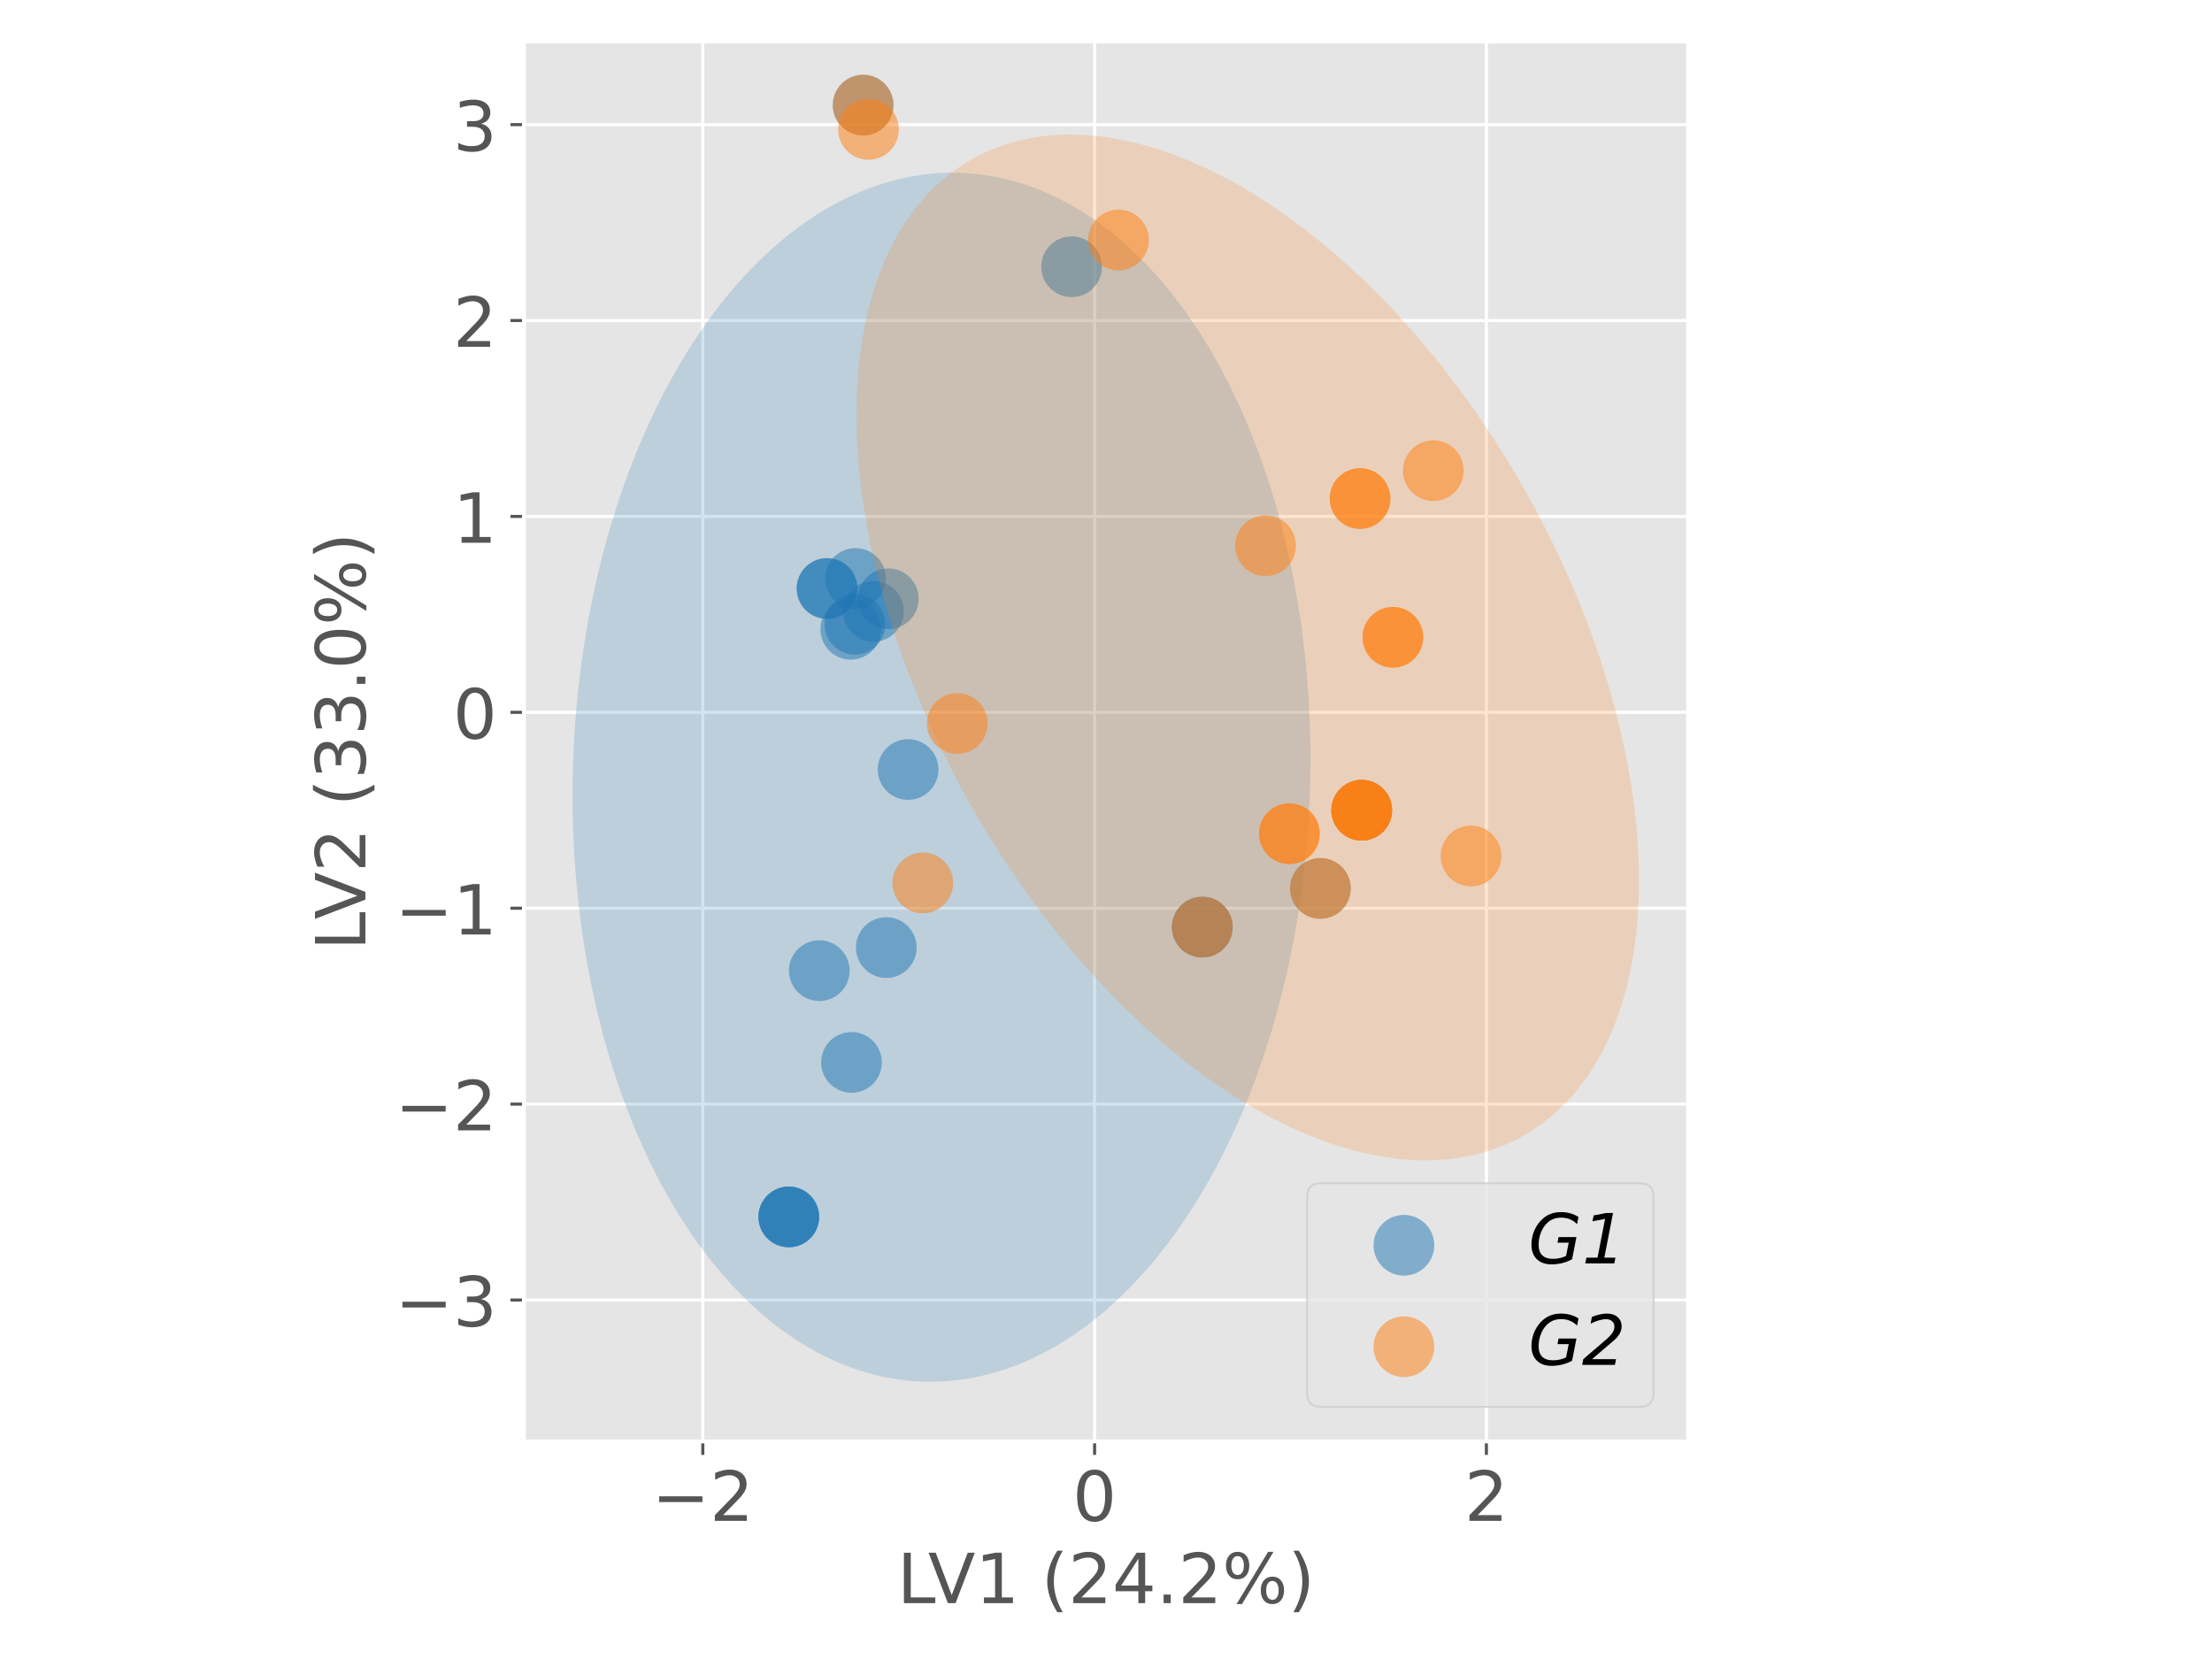
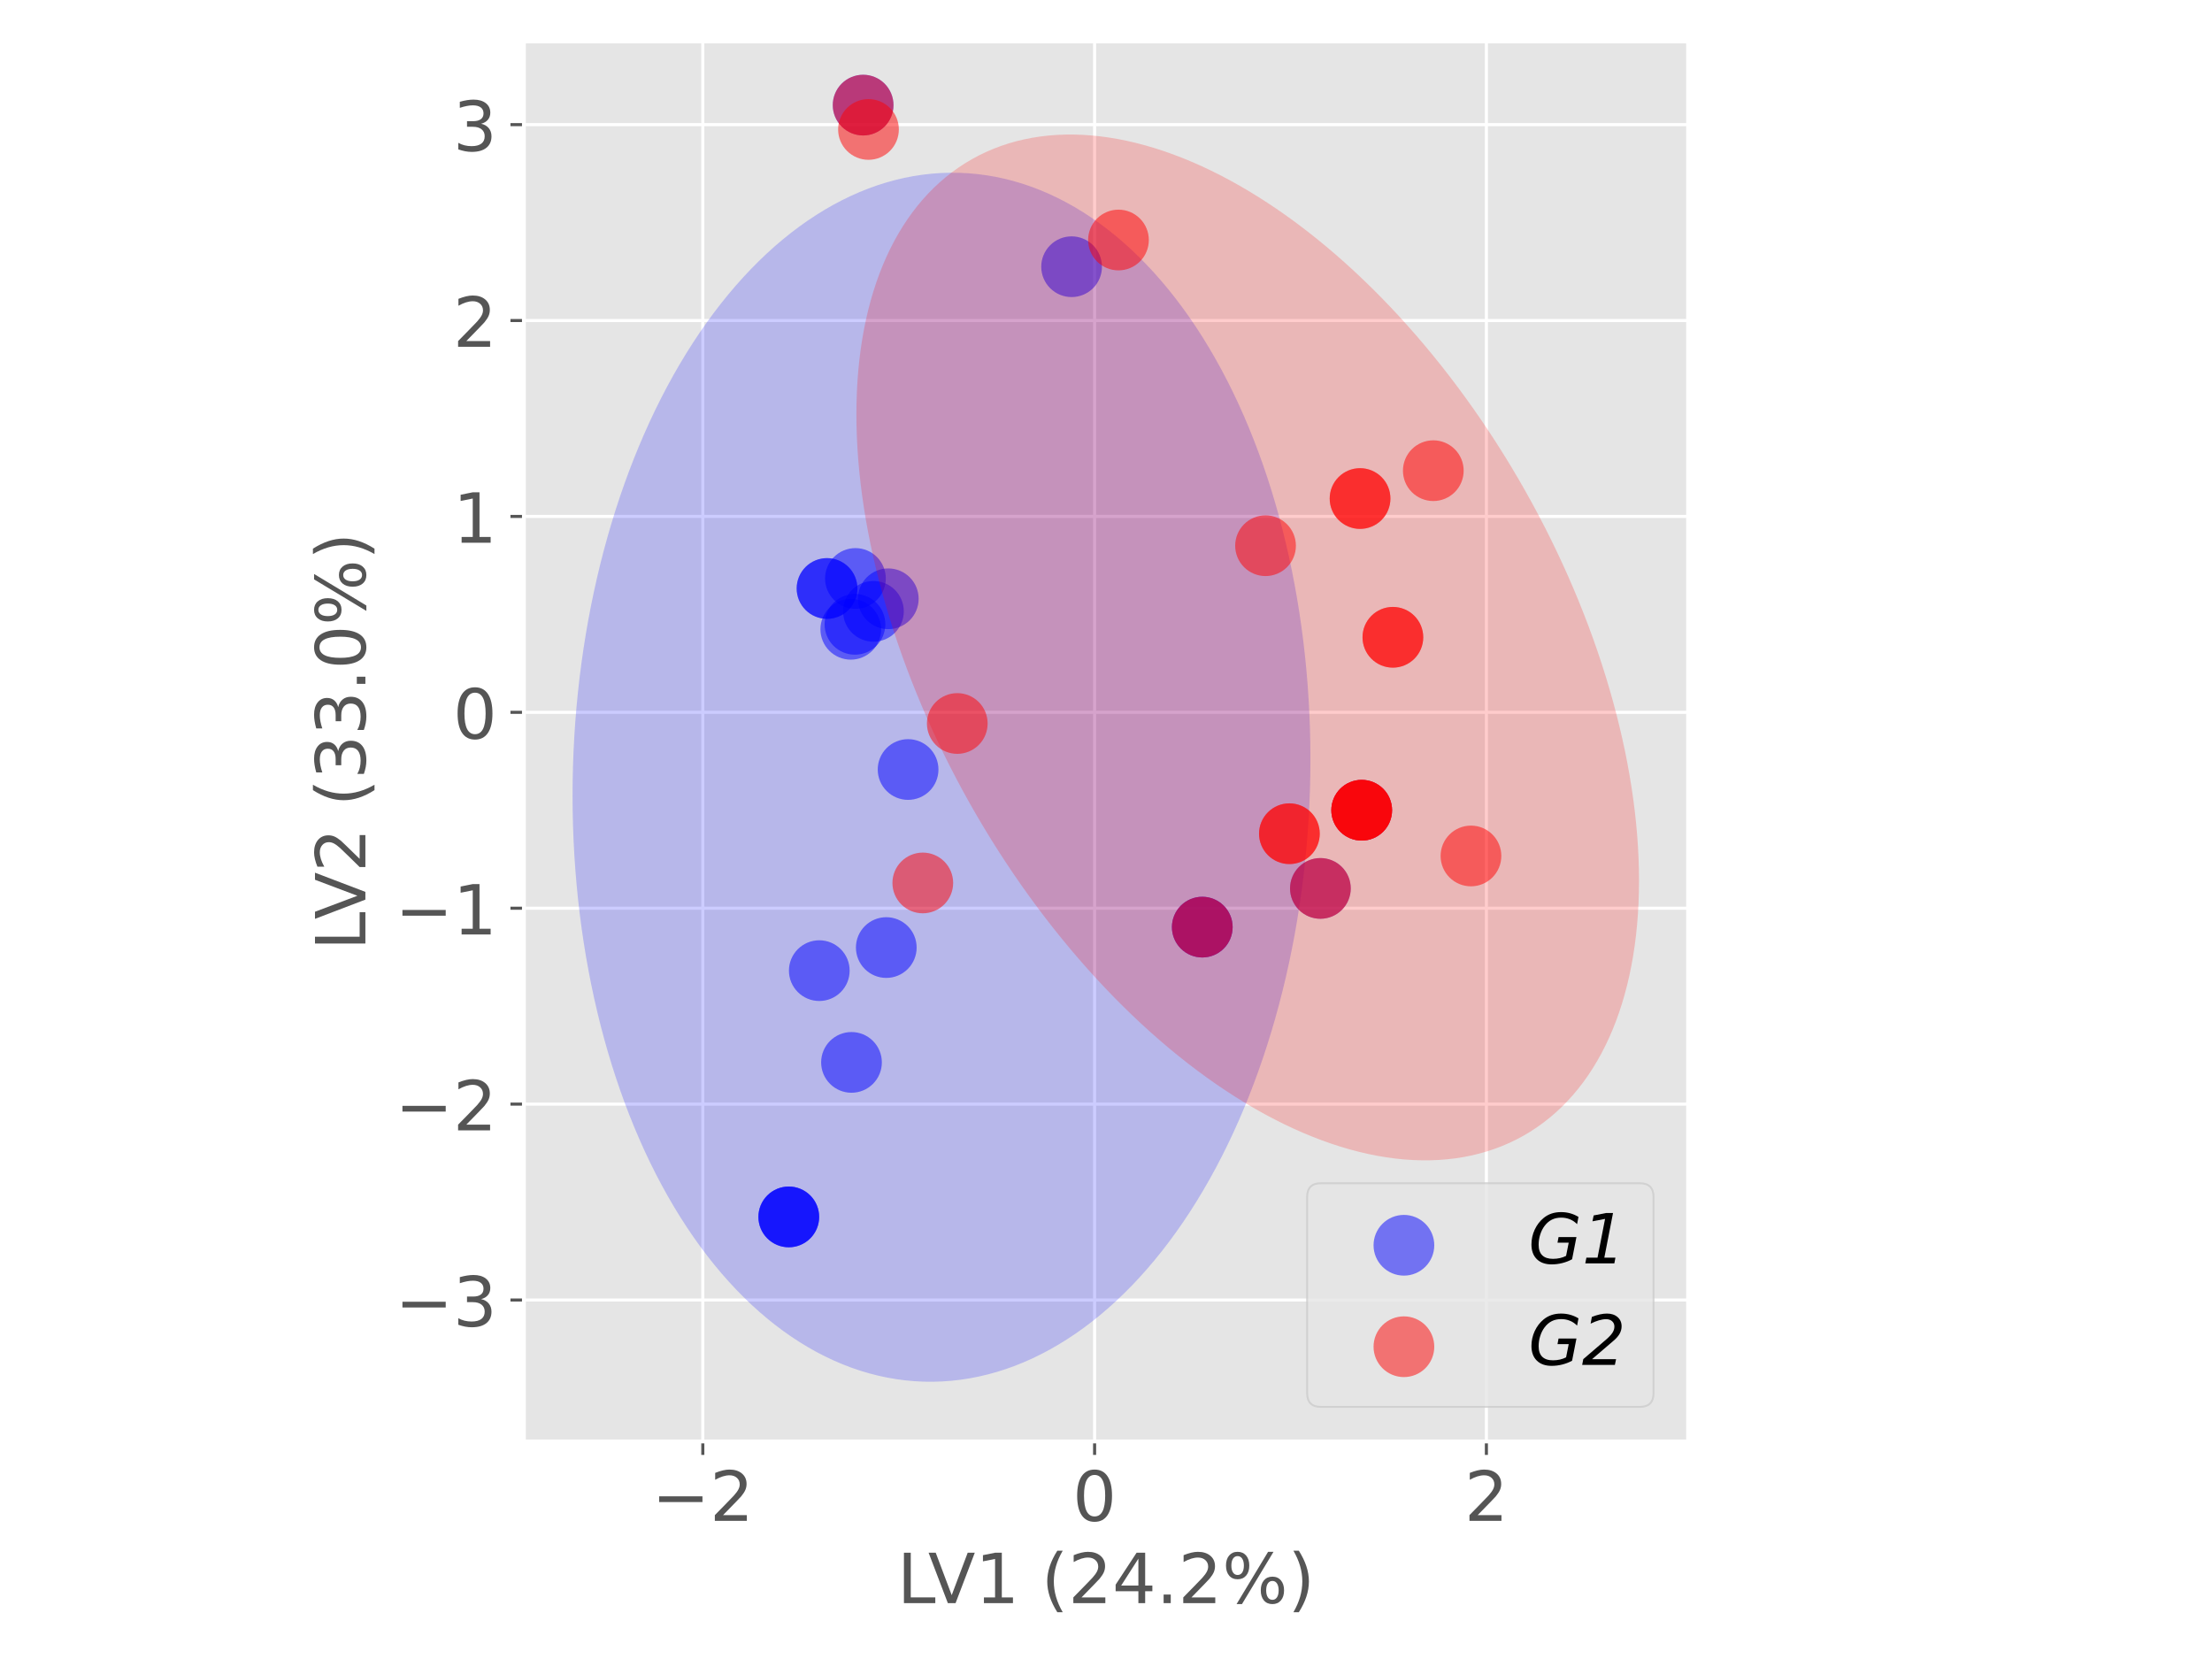
<svg xmlns="http://www.w3.org/2000/svg" xmlns:xlink="http://www.w3.org/1999/xlink" width="576pt" height="432pt" viewBox="0 0 576 432" version="1.1">
  <defs>
    <style type="text/css">*{stroke-linejoin: round; stroke-linecap: butt}</style>
  </defs>
  <g id="figure_1">
    <g id="patch_1">
      <path d="M 0 432 L 576 432 L 576 0 L 0 0 z " style="fill: #ffffff" />
    </g>
    <g id="axes_1">
      <g id="patch_2">
        <path d="M 136.424 375.352 L 439.576 375.352 L 439.576 10.8 L 136.424 10.8 z " style="fill: #e5e5e5" />
      </g>
      <g id="matplotlib.axis_1">
        <g id="xtick_1">
          <g id="line2d_1">
-             <path d="M 183.011 375.352 L 183.011 10.8 " clip-path="url(#p33661e02b6)" style="fill: none; stroke: #ffffff; stroke-width: 0.8; stroke-linecap: square" />
+             <path d="M 183.011 375.352 L 183.011 10.8 " clip-path="url(#p8f1b15e9cb)" style="fill: none; stroke: #ffffff; stroke-width: 0.8; stroke-linecap: square" />
          </g>
          <g id="line2d_2">
            <defs>
-               <path id="m081c2c1ea4" d="M 0 0 L 0 3.5 " style="stroke: #555555; stroke-width: 0.8" />
+               <path id="m031b72ceb1" d="M 0 0 L 0 3.5 " style="stroke: #555555; stroke-width: 0.8" />
            </defs>
            <g>
-               <use xlink:href="#m081c2c1ea4" x="183.011" y="375.352" style="fill: #555555; stroke: #555555; stroke-width: 0.8" />
+               <use xlink:href="#m031b72ceb1" x="183.011" y="375.352" style="fill: #555555; stroke: #555555; stroke-width: 0.8" />
            </g>
          </g>
          <g id="text_1">
            <g style="fill: #555555" transform="translate(169.7428 396.0292) scale(0.18 -0.18)">
              <defs>
                <path id="DejaVuSans-2212" d="M 678 2272 L 4684 2272 L 4684 1741 L 678 1741 L 678 2272 z " transform="scale(0.015625)" />
                <path id="DejaVuSans-32" d="M 1228 531 L 3431 531 L 3431 0 L 469 0 L 469 531 Q 828 903 1448 1529 Q 2069 2156 2228 2338 Q 2531 2678 2651 2914 Q 2772 3150 2772 3378 Q 2772 3750 2511 3984 Q 2250 4219 1831 4219 Q 1534 4219 1204 4116 Q 875 4013 500 3803 L 500 4441 Q 881 4594 1212 4672 Q 1544 4750 1819 4750 Q 2544 4750 2975 4387 Q 3406 4025 3406 3419 Q 3406 3131 3298 2873 Q 3191 2616 2906 2266 Q 2828 2175 2409 1742 Q 1991 1309 1228 531 z " transform="scale(0.015625)" />
              </defs>
              <use xlink:href="#DejaVuSans-2212" />
              <use xlink:href="#DejaVuSans-32" transform="translate(83.78906 0)" />
            </g>
          </g>
        </g>
        <g id="xtick_2">
          <g id="line2d_3">
-             <path d="M 285.032 375.352 L 285.032 10.8 " clip-path="url(#p33661e02b6)" style="fill: none; stroke: #ffffff; stroke-width: 0.8; stroke-linecap: square" />
+             <path d="M 285.032 375.352 L 285.032 10.8 " clip-path="url(#p8f1b15e9cb)" style="fill: none; stroke: #ffffff; stroke-width: 0.8; stroke-linecap: square" />
          </g>
          <g id="line2d_4">
            <g>
-               <use xlink:href="#m081c2c1ea4" x="285.032" y="375.352" style="fill: #555555; stroke: #555555; stroke-width: 0.8" />
+               <use xlink:href="#m031b72ceb1" x="285.032" y="375.352" style="fill: #555555; stroke: #555555; stroke-width: 0.8" />
            </g>
          </g>
          <g id="text_2">
            <g style="fill: #555555" transform="translate(279.3057 396.0292) scale(0.18 -0.18)">
              <defs>
                <path id="DejaVuSans-30" d="M 2034 4250 Q 1547 4250 1301 3770 Q 1056 3291 1056 2328 Q 1056 1369 1301 889 Q 1547 409 2034 409 Q 2525 409 2770 889 Q 3016 1369 3016 2328 Q 3016 3291 2770 3770 Q 2525 4250 2034 4250 z M 2034 4750 Q 2819 4750 3233 4129 Q 3647 3509 3647 2328 Q 3647 1150 3233 529 Q 2819 -91 2034 -91 Q 1250 -91 836 529 Q 422 1150 422 2328 Q 422 3509 836 4129 Q 1250 4750 2034 4750 z " transform="scale(0.015625)" />
              </defs>
              <use xlink:href="#DejaVuSans-30" />
            </g>
          </g>
        </g>
        <g id="xtick_3">
          <g id="line2d_5">
-             <path d="M 387.053 375.352 L 387.053 10.8 " clip-path="url(#p33661e02b6)" style="fill: none; stroke: #ffffff; stroke-width: 0.8; stroke-linecap: square" />
+             <path d="M 387.053 375.352 L 387.053 10.8 " clip-path="url(#p8f1b15e9cb)" style="fill: none; stroke: #ffffff; stroke-width: 0.8; stroke-linecap: square" />
          </g>
          <g id="line2d_6">
            <g>
-               <use xlink:href="#m081c2c1ea4" x="387.053" y="375.352" style="fill: #555555; stroke: #555555; stroke-width: 0.8" />
+               <use xlink:href="#m031b72ceb1" x="387.053" y="375.352" style="fill: #555555; stroke: #555555; stroke-width: 0.8" />
            </g>
          </g>
          <g id="text_3">
            <g style="fill: #555555" transform="translate(381.3268 396.0292) scale(0.18 -0.18)">
              <use xlink:href="#DejaVuSans-32" />
            </g>
          </g>
        </g>
        <g id="text_4">
          <g style="fill: #555555" transform="translate(233.6189 417.4498) scale(0.18 -0.18)">
            <defs>
              <path id="DejaVuSans-4c" d="M 628 4666 L 1259 4666 L 1259 531 L 3531 531 L 3531 0 L 628 0 L 628 4666 z " transform="scale(0.015625)" />
              <path id="DejaVuSans-56" d="M 1831 0 L 50 4666 L 709 4666 L 2188 738 L 3669 4666 L 4325 4666 L 2547 0 L 1831 0 z " transform="scale(0.015625)" />
              <path id="DejaVuSans-31" d="M 794 531 L 1825 531 L 1825 4091 L 703 3866 L 703 4441 L 1819 4666 L 2450 4666 L 2450 531 L 3481 531 L 3481 0 L 794 0 L 794 531 z " transform="scale(0.015625)" />
              <path id="DejaVuSans-20" transform="scale(0.015625)" />
              <path id="DejaVuSans-28" d="M 1984 4856 Q 1566 4138 1362 3434 Q 1159 2731 1159 2009 Q 1159 1288 1364 580 Q 1569 -128 1984 -844 L 1484 -844 Q 1016 -109 783 600 Q 550 1309 550 2009 Q 550 2706 781 3412 Q 1013 4119 1484 4856 L 1984 4856 z " transform="scale(0.015625)" />
              <path id="DejaVuSans-34" d="M 2419 4116 L 825 1625 L 2419 1625 L 2419 4116 z M 2253 4666 L 3047 4666 L 3047 1625 L 3713 1625 L 3713 1100 L 3047 1100 L 3047 0 L 2419 0 L 2419 1100 L 313 1100 L 313 1709 L 2253 4666 z " transform="scale(0.015625)" />
              <path id="DejaVuSans-2e" d="M 684 794 L 1344 794 L 1344 0 L 684 0 L 684 794 z " transform="scale(0.015625)" />
              <path id="DejaVuSans-25" d="M 4653 2053 Q 4381 2053 4226 1822 Q 4072 1591 4072 1178 Q 4072 772 4226 539 Q 4381 306 4653 306 Q 4919 306 5073 539 Q 5228 772 5228 1178 Q 5228 1588 5073 1820 Q 4919 2053 4653 2053 z M 4653 2450 Q 5147 2450 5437 2106 Q 5728 1763 5728 1178 Q 5728 594 5436 251 Q 5144 -91 4653 -91 Q 4153 -91 3862 251 Q 3572 594 3572 1178 Q 3572 1766 3864 2108 Q 4156 2450 4653 2450 z M 1428 4353 Q 1159 4353 1004 4120 Q 850 3888 850 3481 Q 850 3069 1003 2837 Q 1156 2606 1428 2606 Q 1700 2606 1854 2837 Q 2009 3069 2009 3481 Q 2009 3884 1853 4118 Q 1697 4353 1428 4353 z M 4250 4750 L 4750 4750 L 1831 -91 L 1331 -91 L 4250 4750 z M 1428 4750 Q 1922 4750 2215 4408 Q 2509 4066 2509 3481 Q 2509 2891 2217 2550 Q 1925 2209 1428 2209 Q 931 2209 642 2551 Q 353 2894 353 3481 Q 353 4063 643 4406 Q 934 4750 1428 4750 z " transform="scale(0.015625)" />
              <path id="DejaVuSans-29" d="M 513 4856 L 1013 4856 Q 1481 4119 1714 3412 Q 1947 2706 1947 2009 Q 1947 1309 1714 600 Q 1481 -109 1013 -844 L 513 -844 Q 928 -128 1133 580 Q 1338 1288 1338 2009 Q 1338 2731 1133 3434 Q 928 4138 513 4856 z " transform="scale(0.015625)" />
            </defs>
            <use xlink:href="#DejaVuSans-4c" />
            <use xlink:href="#DejaVuSans-56" transform="translate(44.71289 0)" />
            <use xlink:href="#DejaVuSans-31" transform="translate(113.1211 0)" />
            <use xlink:href="#DejaVuSans-20" transform="translate(176.7441 0)" />
            <use xlink:href="#DejaVuSans-28" transform="translate(208.5312 0)" />
            <use xlink:href="#DejaVuSans-32" transform="translate(247.5449 0)" />
            <use xlink:href="#DejaVuSans-34" transform="translate(311.168 0)" />
            <use xlink:href="#DejaVuSans-2e" transform="translate(374.791 0)" />
            <use xlink:href="#DejaVuSans-32" transform="translate(406.5781 0)" />
            <use xlink:href="#DejaVuSans-25" transform="translate(470.2012 0)" />
            <use xlink:href="#DejaVuSans-29" transform="translate(565.2207 0)" />
          </g>
        </g>
      </g>
      <g id="matplotlib.axis_2">
        <g id="ytick_1">
          <g id="line2d_7">
-             <path d="M 136.424 338.523 L 439.576 338.523 " clip-path="url(#p33661e02b6)" style="fill: none; stroke: #ffffff; stroke-width: 0.8; stroke-linecap: square" />
+             <path d="M 136.424 338.523 L 439.576 338.523 " clip-path="url(#p8f1b15e9cb)" style="fill: none; stroke: #ffffff; stroke-width: 0.8; stroke-linecap: square" />
          </g>
          <g id="line2d_8">
            <defs>
-               <path id="mb20f731ae7" d="M 0 0 L -3.5 0 " style="stroke: #555555; stroke-width: 0.8" />
+               <path id="mb2b7814fb8" d="M 0 0 L -3.5 0 " style="stroke: #555555; stroke-width: 0.8" />
            </defs>
            <g>
-               <use xlink:href="#mb20f731ae7" x="136.424" y="338.523" style="fill: #555555; stroke: #555555; stroke-width: 0.8" />
+               <use xlink:href="#mb2b7814fb8" x="136.424" y="338.523" style="fill: #555555; stroke: #555555; stroke-width: 0.8" />
            </g>
          </g>
          <g id="text_5">
            <g style="fill: #555555" transform="translate(102.8877 345.3618) scale(0.18 -0.18)">
              <defs>
                <path id="DejaVuSans-33" d="M 2597 2516 Q 3050 2419 3304 2112 Q 3559 1806 3559 1356 Q 3559 666 3084 287 Q 2609 -91 1734 -91 Q 1441 -91 1130 -33 Q 819 25 488 141 L 488 750 Q 750 597 1062 519 Q 1375 441 1716 441 Q 2309 441 2620 675 Q 2931 909 2931 1356 Q 2931 1769 2642 2001 Q 2353 2234 1838 2234 L 1294 2234 L 1294 2753 L 1863 2753 Q 2328 2753 2575 2939 Q 2822 3125 2822 3475 Q 2822 3834 2567 4026 Q 2313 4219 1838 4219 Q 1578 4219 1281 4162 Q 984 4106 628 3988 L 628 4550 Q 988 4650 1302 4700 Q 1616 4750 1894 4750 Q 2613 4750 3031 4423 Q 3450 4097 3450 3541 Q 3450 3153 3228 2886 Q 3006 2619 2597 2516 z " transform="scale(0.015625)" />
              </defs>
              <use xlink:href="#DejaVuSans-2212" />
              <use xlink:href="#DejaVuSans-33" transform="translate(83.78906 0)" />
            </g>
          </g>
        </g>
        <g id="ytick_2">
          <g id="line2d_9">
-             <path d="M 136.424 287.513 L 439.576 287.513 " clip-path="url(#p33661e02b6)" style="fill: none; stroke: #ffffff; stroke-width: 0.8; stroke-linecap: square" />
+             <path d="M 136.424 287.513 L 439.576 287.513 " clip-path="url(#p8f1b15e9cb)" style="fill: none; stroke: #ffffff; stroke-width: 0.8; stroke-linecap: square" />
          </g>
          <g id="line2d_10">
            <g>
-               <use xlink:href="#mb20f731ae7" x="136.424" y="287.513" style="fill: #555555; stroke: #555555; stroke-width: 0.8" />
+               <use xlink:href="#mb2b7814fb8" x="136.424" y="287.513" style="fill: #555555; stroke: #555555; stroke-width: 0.8" />
            </g>
          </g>
          <g id="text_6">
            <g style="fill: #555555" transform="translate(102.8877 294.3512) scale(0.18 -0.18)">
              <use xlink:href="#DejaVuSans-2212" />
              <use xlink:href="#DejaVuSans-32" transform="translate(83.78906 0)" />
            </g>
          </g>
        </g>
        <g id="ytick_3">
          <g id="line2d_11">
-             <path d="M 136.424 236.502 L 439.576 236.502 " clip-path="url(#p33661e02b6)" style="fill: none; stroke: #ffffff; stroke-width: 0.8; stroke-linecap: square" />
+             <path d="M 136.424 236.502 L 439.576 236.502 " clip-path="url(#p8f1b15e9cb)" style="fill: none; stroke: #ffffff; stroke-width: 0.8; stroke-linecap: square" />
          </g>
          <g id="line2d_12">
            <g>
-               <use xlink:href="#mb20f731ae7" x="136.424" y="236.502" style="fill: #555555; stroke: #555555; stroke-width: 0.8" />
+               <use xlink:href="#mb2b7814fb8" x="136.424" y="236.502" style="fill: #555555; stroke: #555555; stroke-width: 0.8" />
            </g>
          </g>
          <g id="text_7">
            <g style="fill: #555555" transform="translate(102.8877 243.3406) scale(0.18 -0.18)">
              <use xlink:href="#DejaVuSans-2212" />
              <use xlink:href="#DejaVuSans-31" transform="translate(83.78906 0)" />
            </g>
          </g>
        </g>
        <g id="ytick_4">
          <g id="line2d_13">
-             <path d="M 136.424 185.491 L 439.576 185.491 " clip-path="url(#p33661e02b6)" style="fill: none; stroke: #ffffff; stroke-width: 0.8; stroke-linecap: square" />
+             <path d="M 136.424 185.491 L 439.576 185.491 " clip-path="url(#p8f1b15e9cb)" style="fill: none; stroke: #ffffff; stroke-width: 0.8; stroke-linecap: square" />
          </g>
          <g id="line2d_14">
            <g>
-               <use xlink:href="#mb20f731ae7" x="136.424" y="185.491" style="fill: #555555; stroke: #555555; stroke-width: 0.8" />
+               <use xlink:href="#mb2b7814fb8" x="136.424" y="185.491" style="fill: #555555; stroke: #555555; stroke-width: 0.8" />
            </g>
          </g>
          <g id="text_8">
            <g style="fill: #555555" transform="translate(117.9711 192.3301) scale(0.18 -0.18)">
              <use xlink:href="#DejaVuSans-30" />
            </g>
          </g>
        </g>
        <g id="ytick_5">
          <g id="line2d_15">
-             <path d="M 136.424 134.481 L 439.576 134.481 " clip-path="url(#p33661e02b6)" style="fill: none; stroke: #ffffff; stroke-width: 0.8; stroke-linecap: square" />
+             <path d="M 136.424 134.481 L 439.576 134.481 " clip-path="url(#p8f1b15e9cb)" style="fill: none; stroke: #ffffff; stroke-width: 0.8; stroke-linecap: square" />
          </g>
          <g id="line2d_16">
            <g>
-               <use xlink:href="#mb20f731ae7" x="136.424" y="134.481" style="fill: #555555; stroke: #555555; stroke-width: 0.8" />
+               <use xlink:href="#mb2b7814fb8" x="136.424" y="134.481" style="fill: #555555; stroke: #555555; stroke-width: 0.8" />
            </g>
          </g>
          <g id="text_9">
            <g style="fill: #555555" transform="translate(117.9711 141.3195) scale(0.18 -0.18)">
              <use xlink:href="#DejaVuSans-31" />
            </g>
          </g>
        </g>
        <g id="ytick_6">
          <g id="line2d_17">
-             <path d="M 136.424 83.47 L 439.576 83.47 " clip-path="url(#p33661e02b6)" style="fill: none; stroke: #ffffff; stroke-width: 0.8; stroke-linecap: square" />
+             <path d="M 136.424 83.47 L 439.576 83.47 " clip-path="url(#p8f1b15e9cb)" style="fill: none; stroke: #ffffff; stroke-width: 0.8; stroke-linecap: square" />
          </g>
          <g id="line2d_18">
            <g>
-               <use xlink:href="#mb20f731ae7" x="136.424" y="83.47" style="fill: #555555; stroke: #555555; stroke-width: 0.8" />
+               <use xlink:href="#mb2b7814fb8" x="136.424" y="83.47" style="fill: #555555; stroke: #555555; stroke-width: 0.8" />
            </g>
          </g>
          <g id="text_10">
            <g style="fill: #555555" transform="translate(117.9711 90.30892) scale(0.18 -0.18)">
              <use xlink:href="#DejaVuSans-32" />
            </g>
          </g>
        </g>
        <g id="ytick_7">
          <g id="line2d_19">
-             <path d="M 136.424 32.46 L 439.576 32.46 " clip-path="url(#p33661e02b6)" style="fill: none; stroke: #ffffff; stroke-width: 0.8; stroke-linecap: square" />
+             <path d="M 136.424 32.46 L 439.576 32.46 " clip-path="url(#p8f1b15e9cb)" style="fill: none; stroke: #ffffff; stroke-width: 0.8; stroke-linecap: square" />
          </g>
          <g id="line2d_20">
            <g>
-               <use xlink:href="#mb20f731ae7" x="136.424" y="32.46" style="fill: #555555; stroke: #555555; stroke-width: 0.8" />
+               <use xlink:href="#mb2b7814fb8" x="136.424" y="32.46" style="fill: #555555; stroke: #555555; stroke-width: 0.8" />
            </g>
          </g>
          <g id="text_11">
            <g style="fill: #555555" transform="translate(117.9711 39.29835) scale(0.18 -0.18)">
              <use xlink:href="#DejaVuSans-33" />
            </g>
          </g>
        </g>
        <g id="text_12">
          <g style="fill: #555555" transform="translate(95.14422 247.4571) rotate(-90) scale(0.18 -0.18)">
            <use xlink:href="#DejaVuSans-4c" />
            <use xlink:href="#DejaVuSans-56" transform="translate(44.71289 0)" />
            <use xlink:href="#DejaVuSans-32" transform="translate(113.1211 0)" />
            <use xlink:href="#DejaVuSans-20" transform="translate(176.7441 0)" />
            <use xlink:href="#DejaVuSans-28" transform="translate(208.5312 0)" />
            <use xlink:href="#DejaVuSans-33" transform="translate(247.5449 0)" />
            <use xlink:href="#DejaVuSans-33" transform="translate(311.168 0)" />
            <use xlink:href="#DejaVuSans-2e" transform="translate(374.791 0)" />
            <use xlink:href="#DejaVuSans-30" transform="translate(406.5781 0)" />
            <use xlink:href="#DejaVuSans-25" transform="translate(470.2012 0)" />
            <use xlink:href="#DejaVuSans-29" transform="translate(565.2207 0)" />
          </g>
        </g>
      </g>
      <g id="PathCollection_1">
        <defs>
-           <path id="C0_0_044662759b" d="M 0 7.906 C 2.097 7.906 4.108 7.073 5.59 5.59 C 7.073 4.108 7.906 2.097 7.906 -0 C 7.906 -2.097 7.073 -4.108 5.59 -5.59 C 4.108 -7.073 2.097 -7.906 0 -7.906 C -2.097 -7.906 -4.108 -7.073 -5.59 -5.59 C -7.073 -4.108 -7.906 -2.097 -7.906 0 C -7.906 2.097 -7.073 4.108 -5.59 5.59 C -4.108 7.073 -2.097 7.906 0 7.906 z " />
+           <path id="C0_0_b16d27179b" d="M 0 7.906 C 2.097 7.906 4.108 7.073 5.59 5.59 C 7.073 4.108 7.906 2.097 7.906 -0 C 7.906 -2.097 7.073 -4.108 5.59 -5.59 C 4.108 -7.073 2.097 -7.906 0 -7.906 C -2.097 -7.906 -4.108 -7.073 -5.59 -5.59 C -7.073 -4.108 -7.906 -2.097 -7.906 0 C -7.906 2.097 -7.073 4.108 -5.59 5.59 C -4.108 7.073 -2.097 7.906 0 7.906 z " />
        </defs>
-         <g clip-path="url(#p33661e02b6)">
-           <use xlink:href="#C0_0_044662759b" x="343.828" y="231.341" style="fill: #1f77b4; fill-opacity: 0.5" />
-         </g>
-         <g clip-path="url(#p33661e02b6)">
-           <use xlink:href="#C0_0_044662759b" x="279.044" y="69.453" style="fill: #1f77b4; fill-opacity: 0.5" />
-         </g>
-         <g clip-path="url(#p33661e02b6)">
-           <use xlink:href="#C0_0_044662759b" x="230.787" y="246.743" style="fill: #1f77b4; fill-opacity: 0.5" />
-         </g>
-         <g clip-path="url(#p33661e02b6)">
-           <use xlink:href="#C0_0_044662759b" x="313.071" y="241.419" style="fill: #1f77b4; fill-opacity: 0.5" />
-         </g>
-         <g clip-path="url(#p33661e02b6)">
-           <use xlink:href="#C0_0_044662759b" x="221.544" y="163.867" style="fill: #1f77b4; fill-opacity: 0.5" />
-         </g>
-         <g clip-path="url(#p33661e02b6)">
-           <use xlink:href="#C0_0_044662759b" x="231.308" y="155.92" style="fill: #1f77b4; fill-opacity: 0.5" />
-         </g>
-         <g clip-path="url(#p33661e02b6)">
-           <use xlink:href="#C0_0_044662759b" x="205.399" y="316.88" style="fill: #1f77b4; fill-opacity: 0.5" />
-         </g>
-         <g clip-path="url(#p33661e02b6)">
-           <use xlink:href="#C0_0_044662759b" x="222.755" y="150.631" style="fill: #1f77b4; fill-opacity: 0.5" />
-         </g>
-         <g clip-path="url(#p33661e02b6)">
-           <use xlink:href="#C0_0_044662759b" x="236.466" y="200.381" style="fill: #1f77b4; fill-opacity: 0.5" />
-         </g>
-         <g clip-path="url(#p33661e02b6)">
-           <use xlink:href="#C0_0_044662759b" x="215.359" y="153.239" style="fill: #1f77b4; fill-opacity: 0.5" />
-         </g>
-         <g clip-path="url(#p33661e02b6)">
-           <use xlink:href="#C0_0_044662759b" x="313.071" y="241.419" style="fill: #1f77b4; fill-opacity: 0.5" />
-         </g>
-         <g clip-path="url(#p33661e02b6)">
-           <use xlink:href="#C0_0_044662759b" x="205.399" y="316.88" style="fill: #1f77b4; fill-opacity: 0.5" />
-         </g>
-         <g clip-path="url(#p33661e02b6)">
-           <use xlink:href="#C0_0_044662759b" x="354.583" y="210.981" style="fill: #1f77b4; fill-opacity: 0.5" />
-         </g>
-         <g clip-path="url(#p33661e02b6)">
-           <use xlink:href="#C0_0_044662759b" x="224.758" y="27.371" style="fill: #1f77b4; fill-opacity: 0.5" />
-         </g>
-         <g clip-path="url(#p33661e02b6)">
-           <use xlink:href="#C0_0_044662759b" x="213.342" y="252.752" style="fill: #1f77b4; fill-opacity: 0.5" />
-         </g>
-         <g clip-path="url(#p33661e02b6)">
-           <use xlink:href="#C0_0_044662759b" x="205.399" y="316.88" style="fill: #1f77b4; fill-opacity: 0.5" />
-         </g>
-         <g clip-path="url(#p33661e02b6)">
-           <use xlink:href="#C0_0_044662759b" x="221.728" y="276.645" style="fill: #1f77b4; fill-opacity: 0.5" />
-         </g>
-         <g clip-path="url(#p33661e02b6)">
-           <use xlink:href="#C0_0_044662759b" x="222.632" y="162.57" style="fill: #1f77b4; fill-opacity: 0.5" />
-         </g>
-         <g clip-path="url(#p33661e02b6)">
-           <use xlink:href="#C0_0_044662759b" x="215.359" y="153.239" style="fill: #1f77b4; fill-opacity: 0.5" />
-         </g>
-         <g clip-path="url(#p33661e02b6)">
-           <use xlink:href="#C0_0_044662759b" x="227.439" y="159.193" style="fill: #1f77b4; fill-opacity: 0.5" />
+         <g clip-path="url(#p8f1b15e9cb)">
+           <use xlink:href="#C0_0_b16d27179b" x="343.828" y="231.341" style="fill: #0000ff; fill-opacity: 0.5" />
+         </g>
+         <g clip-path="url(#p8f1b15e9cb)">
+           <use xlink:href="#C0_0_b16d27179b" x="279.044" y="69.453" style="fill: #0000ff; fill-opacity: 0.5" />
+         </g>
+         <g clip-path="url(#p8f1b15e9cb)">
+           <use xlink:href="#C0_0_b16d27179b" x="230.787" y="246.743" style="fill: #0000ff; fill-opacity: 0.5" />
+         </g>
+         <g clip-path="url(#p8f1b15e9cb)">
+           <use xlink:href="#C0_0_b16d27179b" x="313.071" y="241.419" style="fill: #0000ff; fill-opacity: 0.5" />
+         </g>
+         <g clip-path="url(#p8f1b15e9cb)">
+           <use xlink:href="#C0_0_b16d27179b" x="221.544" y="163.867" style="fill: #0000ff; fill-opacity: 0.5" />
+         </g>
+         <g clip-path="url(#p8f1b15e9cb)">
+           <use xlink:href="#C0_0_b16d27179b" x="231.308" y="155.92" style="fill: #0000ff; fill-opacity: 0.5" />
+         </g>
+         <g clip-path="url(#p8f1b15e9cb)">
+           <use xlink:href="#C0_0_b16d27179b" x="205.399" y="316.88" style="fill: #0000ff; fill-opacity: 0.5" />
+         </g>
+         <g clip-path="url(#p8f1b15e9cb)">
+           <use xlink:href="#C0_0_b16d27179b" x="222.755" y="150.631" style="fill: #0000ff; fill-opacity: 0.5" />
+         </g>
+         <g clip-path="url(#p8f1b15e9cb)">
+           <use xlink:href="#C0_0_b16d27179b" x="236.466" y="200.381" style="fill: #0000ff; fill-opacity: 0.5" />
+         </g>
+         <g clip-path="url(#p8f1b15e9cb)">
+           <use xlink:href="#C0_0_b16d27179b" x="215.359" y="153.239" style="fill: #0000ff; fill-opacity: 0.5" />
+         </g>
+         <g clip-path="url(#p8f1b15e9cb)">
+           <use xlink:href="#C0_0_b16d27179b" x="313.071" y="241.419" style="fill: #0000ff; fill-opacity: 0.5" />
+         </g>
+         <g clip-path="url(#p8f1b15e9cb)">
+           <use xlink:href="#C0_0_b16d27179b" x="205.399" y="316.88" style="fill: #0000ff; fill-opacity: 0.5" />
+         </g>
+         <g clip-path="url(#p8f1b15e9cb)">
+           <use xlink:href="#C0_0_b16d27179b" x="354.583" y="210.981" style="fill: #0000ff; fill-opacity: 0.5" />
+         </g>
+         <g clip-path="url(#p8f1b15e9cb)">
+           <use xlink:href="#C0_0_b16d27179b" x="224.758" y="27.371" style="fill: #0000ff; fill-opacity: 0.5" />
+         </g>
+         <g clip-path="url(#p8f1b15e9cb)">
+           <use xlink:href="#C0_0_b16d27179b" x="213.342" y="252.752" style="fill: #0000ff; fill-opacity: 0.5" />
+         </g>
+         <g clip-path="url(#p8f1b15e9cb)">
+           <use xlink:href="#C0_0_b16d27179b" x="205.399" y="316.88" style="fill: #0000ff; fill-opacity: 0.5" />
+         </g>
+         <g clip-path="url(#p8f1b15e9cb)">
+           <use xlink:href="#C0_0_b16d27179b" x="221.728" y="276.645" style="fill: #0000ff; fill-opacity: 0.5" />
+         </g>
+         <g clip-path="url(#p8f1b15e9cb)">
+           <use xlink:href="#C0_0_b16d27179b" x="222.632" y="162.57" style="fill: #0000ff; fill-opacity: 0.5" />
+         </g>
+         <g clip-path="url(#p8f1b15e9cb)">
+           <use xlink:href="#C0_0_b16d27179b" x="215.359" y="153.239" style="fill: #0000ff; fill-opacity: 0.5" />
+         </g>
+         <g clip-path="url(#p8f1b15e9cb)">
+           <use xlink:href="#C0_0_b16d27179b" x="227.439" y="159.193" style="fill: #0000ff; fill-opacity: 0.5" />
        </g>
      </g>
      <g id="patch_3">
-         <path d="M 249.748 45.999 C 224.564 45.261 199.925 61.031 181.258 89.837 C 162.591 118.642 151.419 158.131 150.203 199.607 C 148.987 241.082 157.827 281.158 174.775 311.007 C 191.723 340.857 215.395 358.043 240.579 358.781 C 265.763 359.52 290.402 343.749 309.069 314.944 C 327.736 286.138 338.908 246.649 340.124 205.174 C 341.34 163.698 332.5 123.623 315.552 93.773 C 298.604 63.924 274.932 46.737 249.748 45.999 z " clip-path="url(#p33661e02b6)" style="fill: #1f77b4; opacity: 0.2; stroke: #1f77b4; stroke-width: 2; stroke-linejoin: miter" />
+         <path d="M 249.748 45.999 C 224.564 45.261 199.925 61.031 181.258 89.837 C 162.591 118.642 151.419 158.131 150.203 199.607 C 148.987 241.082 157.827 281.158 174.775 311.007 C 191.723 340.857 215.395 358.043 240.579 358.781 C 265.763 359.52 290.402 343.749 309.069 314.944 C 327.736 286.138 338.908 246.649 340.124 205.174 C 341.34 163.698 332.5 123.623 315.552 93.773 C 298.604 63.924 274.932 46.737 249.748 45.999 z " clip-path="url(#p8f1b15e9cb)" style="fill: #0000ff; opacity: 0.2; stroke: #0000ff; stroke-width: 2; stroke-linejoin: miter" />
      </g>
      <g id="PathCollection_2">
        <defs>
-           <path id="C1_0_61641436eb" d="M 0 7.906 C 2.097 7.906 4.108 7.073 5.59 5.59 C 7.073 4.108 7.906 2.097 7.906 -0 C 7.906 -2.097 7.073 -4.108 5.59 -5.59 C 4.108 -7.073 2.097 -7.906 0 -7.906 C -2.097 -7.906 -4.108 -7.073 -5.59 -5.59 C -7.073 -4.108 -7.906 -2.097 -7.906 0 C -7.906 2.097 -7.073 4.108 -5.59 5.59 C -4.108 7.073 -2.097 7.906 0 7.906 z " />
+           <path id="C1_0_294c5df50d" d="M 0 7.906 C 2.097 7.906 4.108 7.073 5.59 5.59 C 7.073 4.108 7.906 2.097 7.906 -0 C 7.906 -2.097 7.073 -4.108 5.59 -5.59 C 4.108 -7.073 2.097 -7.906 0 -7.906 C -2.097 -7.906 -4.108 -7.073 -5.59 -5.59 C -7.073 -4.108 -7.906 -2.097 -7.906 0 C -7.906 2.097 -7.073 4.108 -5.59 5.59 C -4.108 7.073 -2.097 7.906 0 7.906 z " />
        </defs>
-         <g clip-path="url(#p33661e02b6)">
-           <use xlink:href="#C1_0_61641436eb" x="249.273" y="188.395" style="fill: #ff7f0e; fill-opacity: 0.5" />
-         </g>
-         <g clip-path="url(#p33661e02b6)">
-           <use xlink:href="#C1_0_61641436eb" x="354.157" y="129.819" style="fill: #ff7f0e; fill-opacity: 0.5" />
-         </g>
-         <g clip-path="url(#p33661e02b6)">
-           <use xlink:href="#C1_0_61641436eb" x="354.583" y="210.981" style="fill: #ff7f0e; fill-opacity: 0.5" />
-         </g>
-         <g clip-path="url(#p33661e02b6)">
-           <use xlink:href="#C1_0_61641436eb" x="224.758" y="27.371" style="fill: #ff7f0e; fill-opacity: 0.5" />
-         </g>
-         <g clip-path="url(#p33661e02b6)">
-           <use xlink:href="#C1_0_61641436eb" x="343.828" y="231.341" style="fill: #ff7f0e; fill-opacity: 0.5" />
-         </g>
-         <g clip-path="url(#p33661e02b6)">
-           <use xlink:href="#C1_0_61641436eb" x="354.583" y="210.981" style="fill: #ff7f0e; fill-opacity: 0.5" />
-         </g>
-         <g clip-path="url(#p33661e02b6)">
-           <use xlink:href="#C1_0_61641436eb" x="335.758" y="217.096" style="fill: #ff7f0e; fill-opacity: 0.5" />
-         </g>
-         <g clip-path="url(#p33661e02b6)">
-           <use xlink:href="#C1_0_61641436eb" x="362.704" y="165.948" style="fill: #ff7f0e; fill-opacity: 0.5" />
-         </g>
-         <g clip-path="url(#p33661e02b6)">
-           <use xlink:href="#C1_0_61641436eb" x="329.544" y="142.103" style="fill: #ff7f0e; fill-opacity: 0.5" />
-         </g>
-         <g clip-path="url(#p33661e02b6)">
-           <use xlink:href="#C1_0_61641436eb" x="354.157" y="129.819" style="fill: #ff7f0e; fill-opacity: 0.5" />
-         </g>
-         <g clip-path="url(#p33661e02b6)">
-           <use xlink:href="#C1_0_61641436eb" x="226.152" y="33.708" style="fill: #ff7f0e; fill-opacity: 0.5" />
-         </g>
-         <g clip-path="url(#p33661e02b6)">
-           <use xlink:href="#C1_0_61641436eb" x="291.249" y="62.499" style="fill: #ff7f0e; fill-opacity: 0.5" />
-         </g>
-         <g clip-path="url(#p33661e02b6)">
-           <use xlink:href="#C1_0_61641436eb" x="240.294" y="229.917" style="fill: #ff7f0e; fill-opacity: 0.5" />
-         </g>
-         <g clip-path="url(#p33661e02b6)">
-           <use xlink:href="#C1_0_61641436eb" x="335.758" y="217.096" style="fill: #ff7f0e; fill-opacity: 0.5" />
-         </g>
-         <g clip-path="url(#p33661e02b6)">
-           <use xlink:href="#C1_0_61641436eb" x="373.23" y="122.564" style="fill: #ff7f0e; fill-opacity: 0.5" />
-         </g>
-         <g clip-path="url(#p33661e02b6)">
-           <use xlink:href="#C1_0_61641436eb" x="313.071" y="241.419" style="fill: #ff7f0e; fill-opacity: 0.5" />
-         </g>
-         <g clip-path="url(#p33661e02b6)">
-           <use xlink:href="#C1_0_61641436eb" x="383.036" y="222.891" style="fill: #ff7f0e; fill-opacity: 0.5" />
-         </g>
-         <g clip-path="url(#p33661e02b6)">
-           <use xlink:href="#C1_0_61641436eb" x="354.583" y="210.981" style="fill: #ff7f0e; fill-opacity: 0.5" />
-         </g>
-         <g clip-path="url(#p33661e02b6)">
-           <use xlink:href="#C1_0_61641436eb" x="354.583" y="210.981" style="fill: #ff7f0e; fill-opacity: 0.5" />
-         </g>
-         <g clip-path="url(#p33661e02b6)">
-           <use xlink:href="#C1_0_61641436eb" x="362.704" y="165.948" style="fill: #ff7f0e; fill-opacity: 0.5" />
+         <g clip-path="url(#p8f1b15e9cb)">
+           <use xlink:href="#C1_0_294c5df50d" x="249.273" y="188.395" style="fill: #ff0000; fill-opacity: 0.5" />
+         </g>
+         <g clip-path="url(#p8f1b15e9cb)">
+           <use xlink:href="#C1_0_294c5df50d" x="354.157" y="129.819" style="fill: #ff0000; fill-opacity: 0.5" />
+         </g>
+         <g clip-path="url(#p8f1b15e9cb)">
+           <use xlink:href="#C1_0_294c5df50d" x="354.583" y="210.981" style="fill: #ff0000; fill-opacity: 0.5" />
+         </g>
+         <g clip-path="url(#p8f1b15e9cb)">
+           <use xlink:href="#C1_0_294c5df50d" x="224.758" y="27.371" style="fill: #ff0000; fill-opacity: 0.5" />
+         </g>
+         <g clip-path="url(#p8f1b15e9cb)">
+           <use xlink:href="#C1_0_294c5df50d" x="343.828" y="231.341" style="fill: #ff0000; fill-opacity: 0.5" />
+         </g>
+         <g clip-path="url(#p8f1b15e9cb)">
+           <use xlink:href="#C1_0_294c5df50d" x="354.583" y="210.981" style="fill: #ff0000; fill-opacity: 0.5" />
+         </g>
+         <g clip-path="url(#p8f1b15e9cb)">
+           <use xlink:href="#C1_0_294c5df50d" x="335.758" y="217.096" style="fill: #ff0000; fill-opacity: 0.5" />
+         </g>
+         <g clip-path="url(#p8f1b15e9cb)">
+           <use xlink:href="#C1_0_294c5df50d" x="362.704" y="165.948" style="fill: #ff0000; fill-opacity: 0.5" />
+         </g>
+         <g clip-path="url(#p8f1b15e9cb)">
+           <use xlink:href="#C1_0_294c5df50d" x="329.544" y="142.103" style="fill: #ff0000; fill-opacity: 0.5" />
+         </g>
+         <g clip-path="url(#p8f1b15e9cb)">
+           <use xlink:href="#C1_0_294c5df50d" x="354.157" y="129.819" style="fill: #ff0000; fill-opacity: 0.5" />
+         </g>
+         <g clip-path="url(#p8f1b15e9cb)">
+           <use xlink:href="#C1_0_294c5df50d" x="226.152" y="33.708" style="fill: #ff0000; fill-opacity: 0.5" />
+         </g>
+         <g clip-path="url(#p8f1b15e9cb)">
+           <use xlink:href="#C1_0_294c5df50d" x="291.249" y="62.499" style="fill: #ff0000; fill-opacity: 0.5" />
+         </g>
+         <g clip-path="url(#p8f1b15e9cb)">
+           <use xlink:href="#C1_0_294c5df50d" x="240.294" y="229.917" style="fill: #ff0000; fill-opacity: 0.5" />
+         </g>
+         <g clip-path="url(#p8f1b15e9cb)">
+           <use xlink:href="#C1_0_294c5df50d" x="335.758" y="217.096" style="fill: #ff0000; fill-opacity: 0.5" />
+         </g>
+         <g clip-path="url(#p8f1b15e9cb)">
+           <use xlink:href="#C1_0_294c5df50d" x="373.23" y="122.564" style="fill: #ff0000; fill-opacity: 0.5" />
+         </g>
+         <g clip-path="url(#p8f1b15e9cb)">
+           <use xlink:href="#C1_0_294c5df50d" x="313.071" y="241.419" style="fill: #ff0000; fill-opacity: 0.5" />
+         </g>
+         <g clip-path="url(#p8f1b15e9cb)">
+           <use xlink:href="#C1_0_294c5df50d" x="383.036" y="222.891" style="fill: #ff0000; fill-opacity: 0.5" />
+         </g>
+         <g clip-path="url(#p8f1b15e9cb)">
+           <use xlink:href="#C1_0_294c5df50d" x="354.583" y="210.981" style="fill: #ff0000; fill-opacity: 0.5" />
+         </g>
+         <g clip-path="url(#p8f1b15e9cb)">
+           <use xlink:href="#C1_0_294c5df50d" x="354.583" y="210.981" style="fill: #ff0000; fill-opacity: 0.5" />
+         </g>
+         <g clip-path="url(#p8f1b15e9cb)">
+           <use xlink:href="#C1_0_294c5df50d" x="362.704" y="165.948" style="fill: #ff0000; fill-opacity: 0.5" />
        </g>
      </g>
      <g id="patch_4">
-         <path d="M 253.604 42.308 C 234.67 52.997 224.022 76.556 224.004 107.797 C 223.986 139.037 234.599 175.408 253.507 208.899 C 272.415 242.39 298.074 270.267 324.832 286.39 C 351.59 302.514 377.263 305.567 396.197 294.878 C 415.13 284.188 425.779 260.629 425.797 229.389 C 425.815 198.149 415.201 161.778 396.293 128.287 C 377.385 94.796 351.727 66.919 324.969 50.795 C 298.21 34.672 272.538 31.619 253.604 42.308 z " clip-path="url(#p33661e02b6)" style="fill: #ff7f0e; opacity: 0.2; stroke: #ff7f0e; stroke-width: 2; stroke-linejoin: miter" />
+         <path d="M 253.604 42.308 C 234.67 52.997 224.022 76.556 224.004 107.797 C 223.986 139.037 234.599 175.408 253.507 208.899 C 272.415 242.39 298.074 270.267 324.832 286.39 C 351.59 302.514 377.263 305.567 396.197 294.878 C 415.13 284.188 425.779 260.629 425.797 229.389 C 425.815 198.149 415.201 161.778 396.293 128.287 C 377.385 94.796 351.727 66.919 324.969 50.795 C 298.21 34.672 272.538 31.619 253.604 42.308 z " clip-path="url(#p8f1b15e9cb)" style="fill: #ff0000; opacity: 0.2; stroke: #ff0000; stroke-width: 2; stroke-linejoin: miter" />
      </g>
      <g id="patch_5">
        <path d="M 136.424 375.352 L 136.424 10.8 " style="fill: none; stroke: #ffffff; stroke-linejoin: miter; stroke-linecap: square" />
      </g>
      <g id="patch_6">
        <path d="M 439.576 375.352 L 439.576 10.8 " style="fill: none; stroke: #ffffff; stroke-linejoin: miter; stroke-linecap: square" />
      </g>
      <g id="patch_7">
        <path d="M 136.424 375.352 L 439.576 375.352 " style="fill: none; stroke: #ffffff; stroke-linejoin: miter; stroke-linecap: square" />
      </g>
      <g id="patch_8">
        <path d="M 136.424 10.8 L 439.576 10.8 " style="fill: none; stroke: #ffffff; stroke-linejoin: miter; stroke-linecap: square" />
      </g>
      <g id="legend_1">
        <g id="patch_9">
          <path d="M 343.977 366.352 L 426.976 366.352 Q 430.576 366.352 430.576 362.752 L 430.576 311.711 Q 430.576 308.111 426.976 308.111 L 343.977 308.111 Q 340.377 308.111 340.377 311.711 L 340.377 362.752 Q 340.377 366.352 343.977 366.352 z " style="fill: #e5e5e5; opacity: 0.8; stroke: #cccccc; stroke-width: 0.5; stroke-linejoin: miter" />
        </g>
        <g id="PathCollection_3">
-           <path d="M 365.577 332.169 C 367.673 332.169 369.684 331.336 371.167 329.853 C 372.649 328.371 373.482 326.36 373.482 324.263 C 373.482 322.166 372.649 320.155 371.167 318.673 C 369.684 317.19 367.673 316.357 365.577 316.357 C 363.48 316.357 361.469 317.19 359.987 318.673 C 358.504 320.155 357.671 322.166 357.671 324.263 C 357.671 326.36 358.504 328.371 359.987 329.853 C 361.469 331.336 363.48 332.169 365.577 332.169 z " style="fill: #1f77b4; fill-opacity: 0.5" />
+           <path d="M 365.577 332.169 C 367.673 332.169 369.684 331.336 371.167 329.853 C 372.649 328.371 373.482 326.36 373.482 324.263 C 373.482 322.166 372.649 320.155 371.167 318.673 C 369.684 317.19 367.673 316.357 365.577 316.357 C 363.48 316.357 361.469 317.19 359.987 318.673 C 358.504 320.155 357.671 322.166 357.671 324.263 C 357.671 326.36 358.504 328.371 359.987 329.853 C 361.469 331.336 363.48 332.169 365.577 332.169 z " style="fill: #0000ff; fill-opacity: 0.5" />
        </g>
        <g id="text_13">
          <g transform="translate(397.9767 328.9879) scale(0.18 -0.18)">
            <defs>
              <path id="DejaVuSans-Oblique-47" d="M 3494 697 L 3738 1919 L 2700 1919 L 2797 2438 L 4453 2438 L 4050 384 Q 3634 156 3143 32 Q 2653 -91 2156 -91 Q 1278 -91 783 396 Q 288 884 288 1753 Q 288 2475 589 3126 Q 891 3778 1422 4213 Q 1756 4484 2153 4617 Q 2550 4750 3034 4750 Q 3472 4750 3873 4639 Q 4275 4528 4641 4306 L 4513 3634 Q 4231 3928 3853 4083 Q 3475 4238 3047 4238 Q 2550 4238 2172 4048 Q 1794 3859 1497 3463 Q 1244 3125 1098 2667 Q 953 2209 953 1734 Q 953 1081 1287 751 Q 1622 422 2284 422 Q 2616 422 2925 492 Q 3234 563 3494 697 z " transform="scale(0.015625)" />
              <path id="DejaVuSans-Oblique-31" d="M 416 531 L 1447 531 L 2144 4122 L 978 3897 L 1088 4441 L 2247 4666 L 2881 4666 L 2075 531 L 3103 531 L 3003 0 L 313 0 L 416 531 z " transform="scale(0.015625)" />
            </defs>
            <use xlink:href="#DejaVuSans-Oblique-47" />
            <use xlink:href="#DejaVuSans-Oblique-31" transform="translate(77.49023 0)" />
          </g>
        </g>
        <g id="PathCollection_4">
-           <path d="M 365.577 358.589 C 367.673 358.589 369.684 357.756 371.167 356.274 C 372.649 354.791 373.482 352.78 373.482 350.684 C 373.482 348.587 372.649 346.576 371.167 345.093 C 369.684 343.611 367.673 342.778 365.577 342.778 C 363.48 342.778 361.469 343.611 359.987 345.093 C 358.504 346.576 357.671 348.587 357.671 350.684 C 357.671 352.78 358.504 354.791 359.987 356.274 C 361.469 357.756 363.48 358.589 365.577 358.589 z " style="fill: #ff7f0e; fill-opacity: 0.5" />
+           <path d="M 365.577 358.589 C 367.673 358.589 369.684 357.756 371.167 356.274 C 372.649 354.791 373.482 352.78 373.482 350.684 C 373.482 348.587 372.649 346.576 371.167 345.093 C 369.684 343.611 367.673 342.778 365.577 342.778 C 363.48 342.778 361.469 343.611 359.987 345.093 C 358.504 346.576 357.671 348.587 357.671 350.684 C 357.671 352.78 358.504 354.791 359.987 356.274 C 361.469 357.756 363.48 358.589 365.577 358.589 z " style="fill: #ff0000; fill-opacity: 0.5" />
        </g>
        <g id="text_14">
          <g transform="translate(397.9767 355.4086) scale(0.18 -0.18)">
            <defs>
              <path id="DejaVuSans-Oblique-32" d="M 2950 2253 L 934 525 L 3163 525 L 3053 0 L 25 0 L 128 531 L 2234 2338 Q 2656 2703 2832 2979 Q 3009 3256 3009 3547 Q 3009 3850 2796 4040 Q 2584 4231 2241 4231 Q 1944 4231 1581 4125 Q 1219 4019 806 3816 L 922 4441 Q 1309 4594 1662 4672 Q 2016 4750 2316 4750 Q 2928 4750 3301 4425 Q 3675 4100 3675 3572 Q 3675 3216 3497 2892 Q 3319 2569 2950 2253 z " transform="scale(0.015625)" />
            </defs>
            <use xlink:href="#DejaVuSans-Oblique-47" />
            <use xlink:href="#DejaVuSans-Oblique-32" transform="translate(77.49023 0)" />
          </g>
        </g>
      </g>
    </g>
  </g>
  <defs>
-     <clipPath id="p33661e02b6">
+     <clipPath id="p8f1b15e9cb">
      <rect x="136.424" y="10.8" width="303.153" height="364.552" />
    </clipPath>
  </defs>
</svg>
